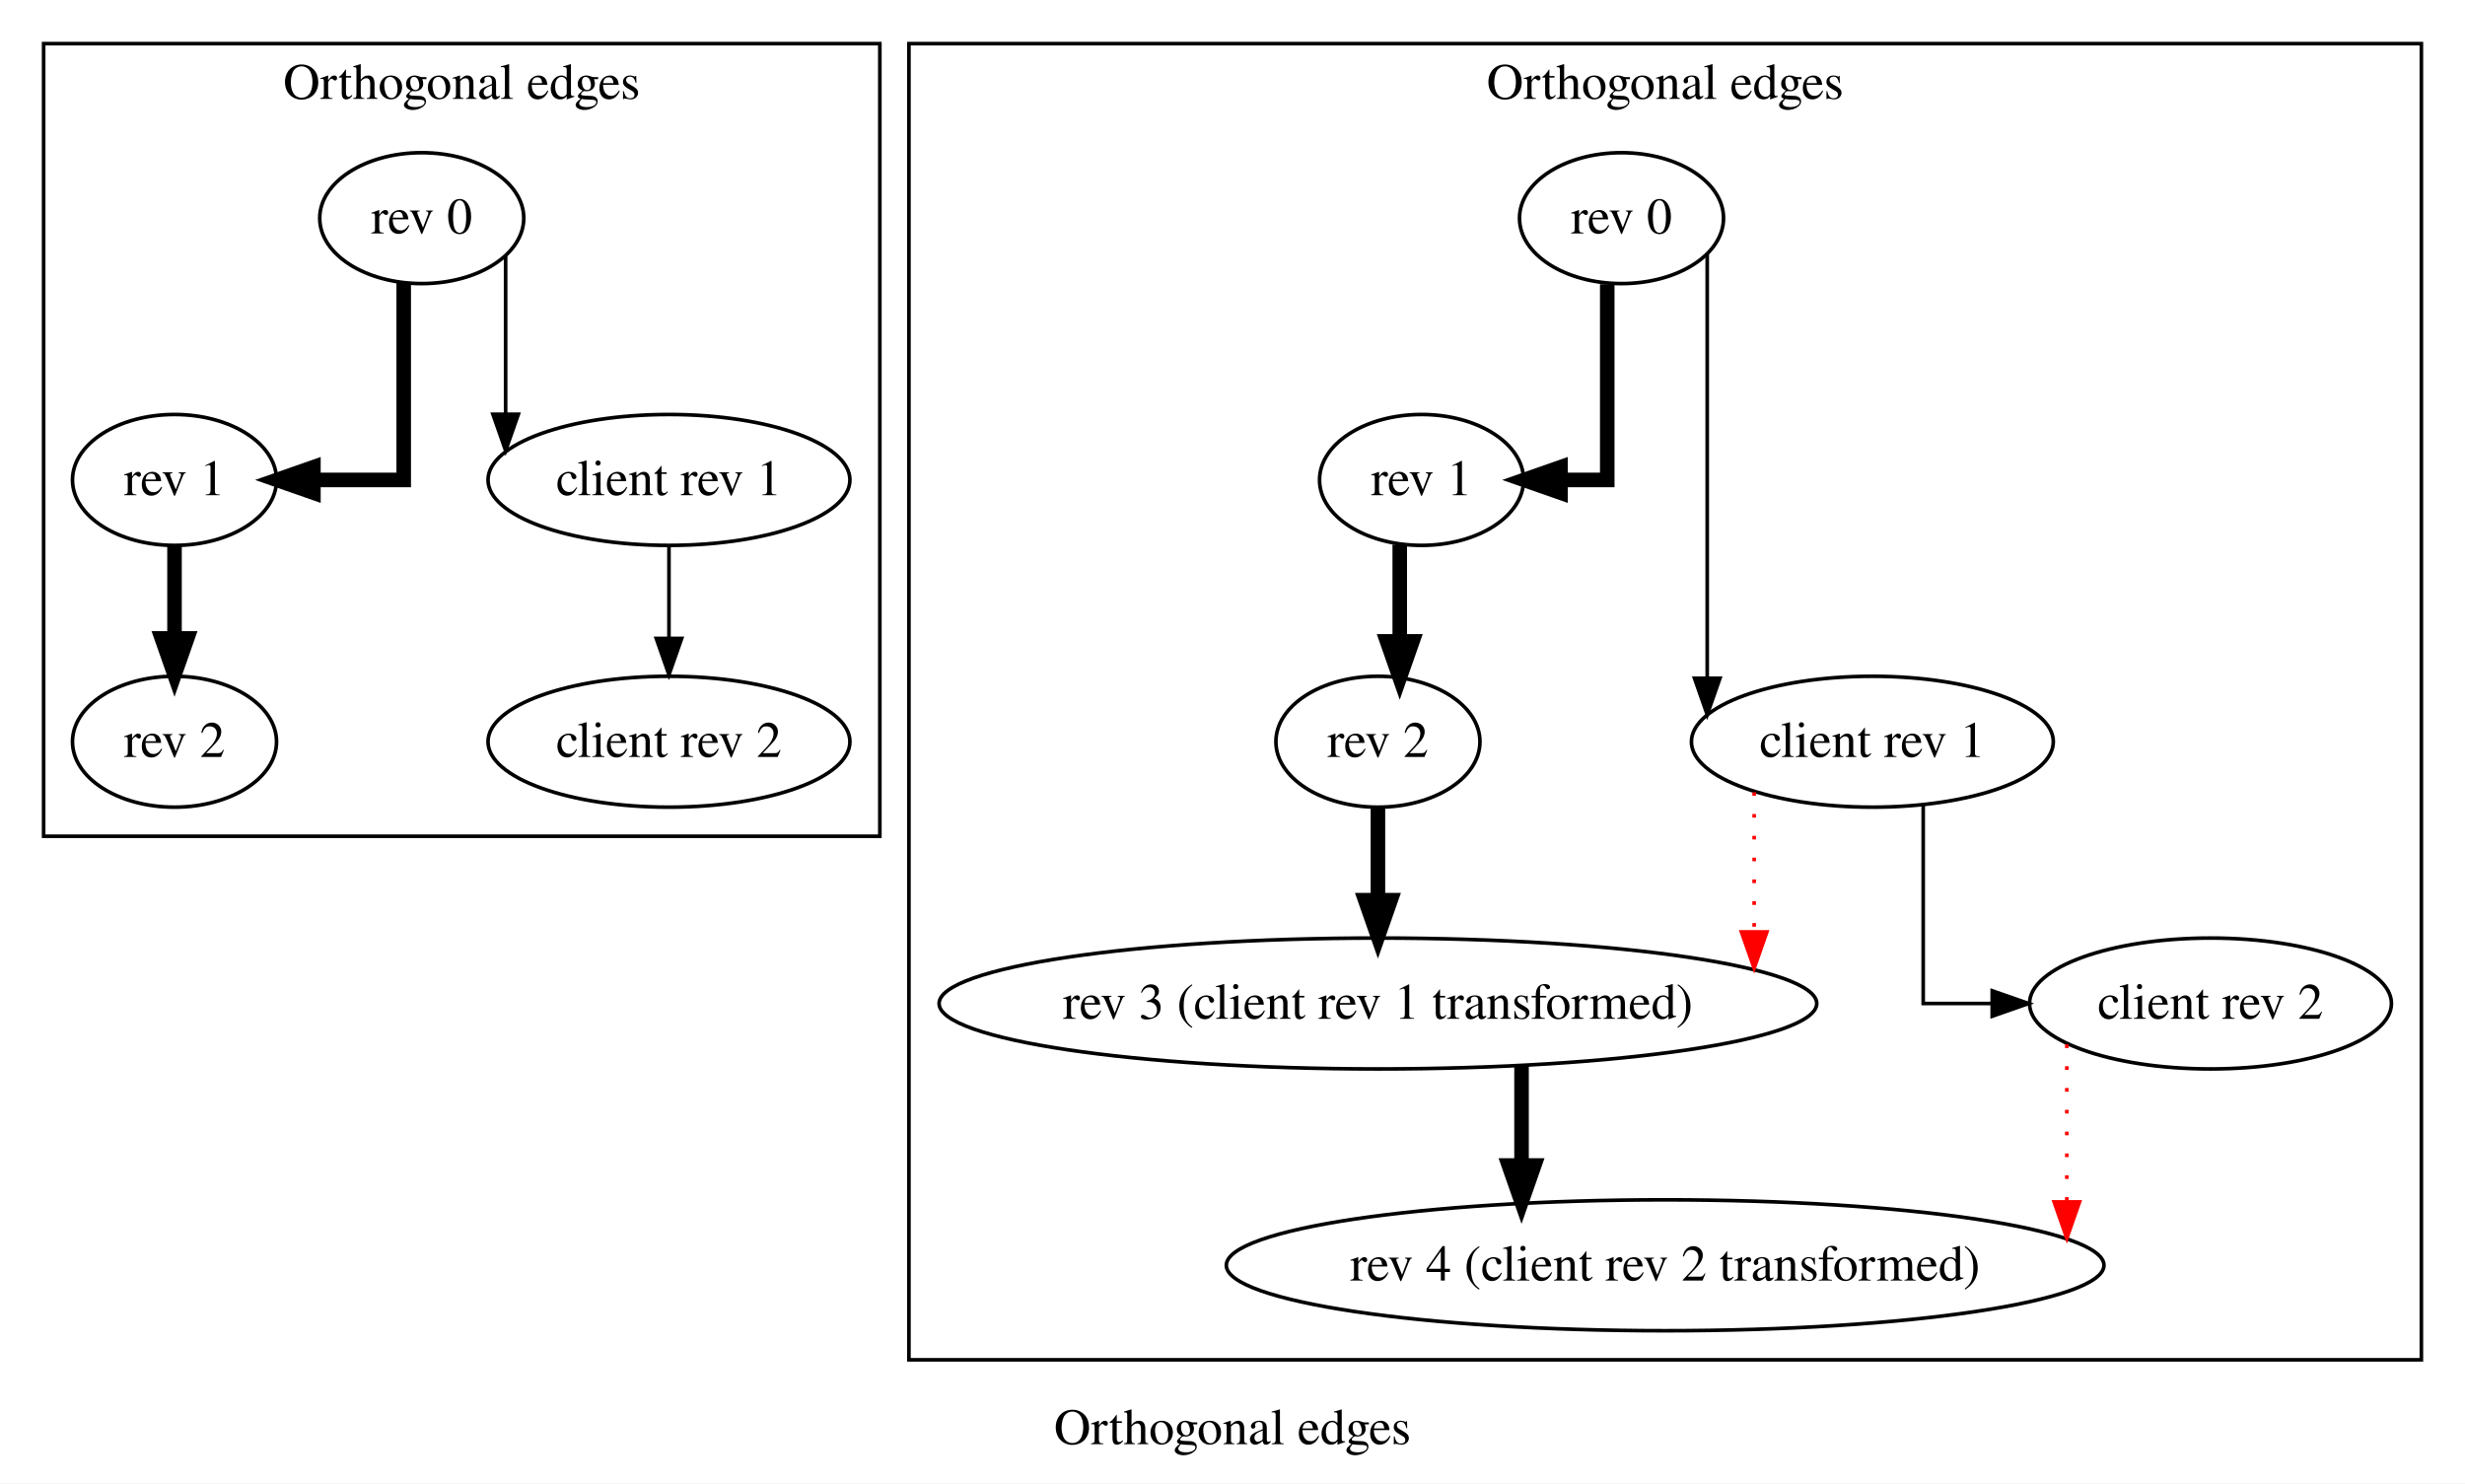
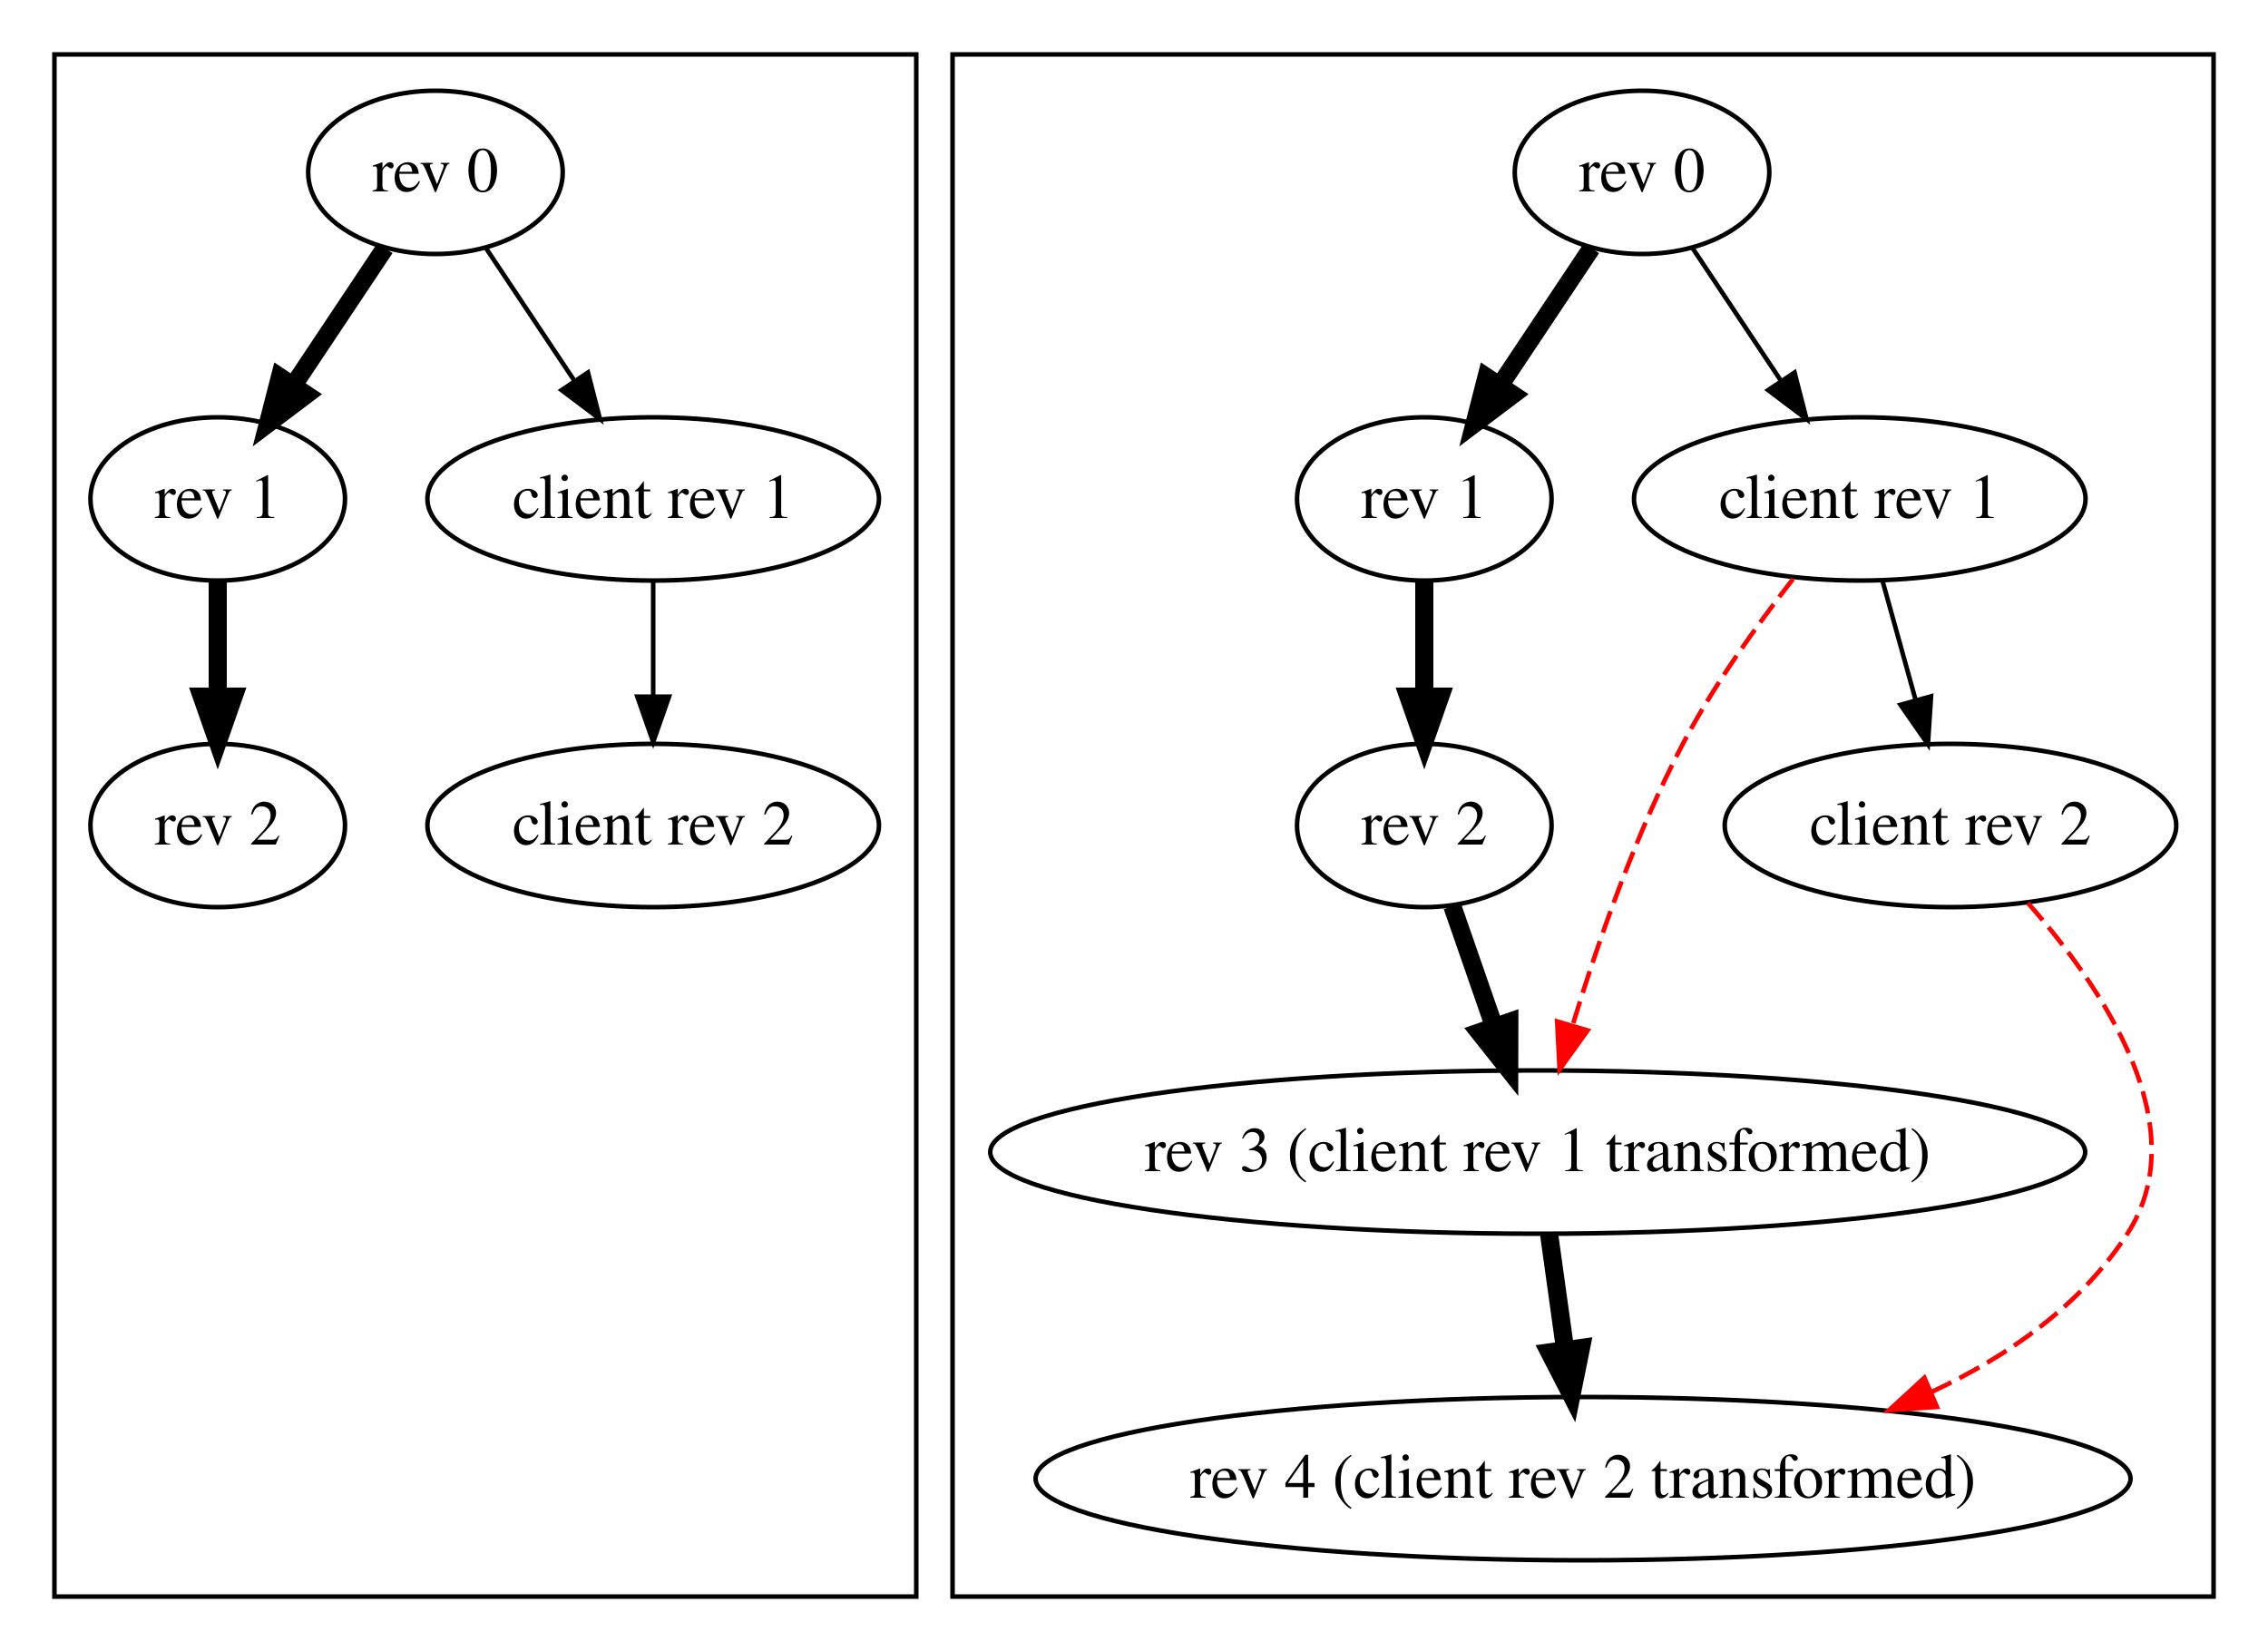
- <svg xmlns="http://www.w3.org/2000/svg" width="678pt" height="408pt" viewBox="0.00 0.00 678.00 408.00">
-   <g id="graph0" class="graph" transform="scale(1 1) rotate(0) translate(4 404)">
-     <polygon fill="#ffffff" stroke="transparent" points="-4,4 -4,-404 674,-404 674,4 -4,4" />
-     <text text-anchor="middle" x="335" y="-6.8" font-family="Times,serif" font-size="14.00" fill="#000000">Orthogonal edges</text>
+ <svg xmlns="http://www.w3.org/2000/svg" width="500pt" height="364pt" viewBox="0.00 0.00 500.00 364.00">
+   <g id="graph0" class="graph" transform="scale(1 1) rotate(0) translate(4 360)">
+     <polygon fill="#ffffff" stroke="transparent" points="-4,4 -4,-360 496,-360 496,4 -4,4" />
    <g id="clust1" class="cluster">
-       <polygon fill="none" stroke="#000000" points="8,-174 8,-392 238,-392 238,-174 8,-174" />
-       <text text-anchor="middle" x="123" y="-376.8" font-family="Times,serif" font-size="14.00" fill="#000000">Orthogonal edges</text>
+       <polygon fill="none" stroke="#000000" points="8,-8 8,-348 198,-348 198,-8 8,-8" />
    </g>
    <g id="clust2" class="cluster">
-       <polygon fill="none" stroke="#000000" points="246,-30 246,-392 662,-392 662,-30 246,-30" />
-       <text text-anchor="middle" x="454" y="-376.8" font-family="Times,serif" font-size="14.00" fill="#000000">Orthogonal edges</text>
+       <polygon fill="none" stroke="#000000" points="206,-8 206,-348 484,-348 484,-8 206,-8" />
    </g>
    <g id="node1" class="node">
-       <ellipse fill="none" stroke="#000000" cx="112" cy="-344" rx="28.062" ry="18" />
-       <text text-anchor="middle" x="112" y="-339.8" font-family="Times,serif" font-size="14.00" fill="#000000">rev 0</text>
+       <ellipse fill="none" stroke="#000000" cx="92" cy="-322" rx="28.062" ry="18" />
+       <text text-anchor="middle" x="92" y="-317.8" font-family="Times,serif" font-size="14.00" fill="#000000">rev 0</text>
    </g>
    <g id="node2" class="node">
-       <ellipse fill="none" stroke="#000000" cx="44" cy="-272" rx="28.062" ry="18" />
-       <text text-anchor="middle" x="44" y="-267.8" font-family="Times,serif" font-size="14.00" fill="#000000">rev 1</text>
+       <ellipse fill="none" stroke="#000000" cx="44" cy="-250" rx="28.062" ry="18" />
+       <text text-anchor="middle" x="44" y="-245.8" font-family="Times,serif" font-size="14.00" fill="#000000">rev 1</text>
    </g>
    <g id="edge1" class="edge">
-       <path fill="none" stroke="#000000" stroke-width="4" d="M107.042,-326.202C107.042,-304.881 107.042,-272 107.042,-272 107.042,-272 82.202,-272 82.202,-272" />
-       <polygon fill="#000000" stroke="#000000" stroke-width="4" points="82.202,-268.5 72.202,-272 82.202,-275.5 82.202,-268.5" />
+       <path fill="none" stroke="#000000" stroke-width="4" d="M80.867,-305.301C74.87,-296.304 67.35,-285.025 60.669,-275.003" />
+       <polygon fill="#000000" stroke="#000000" stroke-width="4" points="63.532,-272.988 55.072,-266.609 57.707,-276.871 63.532,-272.988" />
    </g>
    <g id="node4" class="node">
-       <ellipse fill="none" stroke="#000000" cx="180" cy="-272" rx="49.771" ry="18" />
-       <text text-anchor="middle" x="180" y="-267.8" font-family="Times,serif" font-size="14.00" fill="#000000">client rev 1</text>
+       <ellipse fill="none" stroke="#000000" cx="140" cy="-250" rx="49.771" ry="18" />
+       <text text-anchor="middle" x="140" y="-245.8" font-family="Times,serif" font-size="14.00" fill="#000000">client rev 1</text>
    </g>
    <g id="edge3" class="edge">
-       <path fill="none" stroke="#000000" d="M135.073,-333.684C135.073,-333.684 135.073,-290.069 135.073,-290.069" />
-       <polygon fill="#000000" stroke="#000000" points="138.573,-290.069 135.073,-280.069 131.573,-290.069 138.573,-290.069" />
+       <path fill="none" stroke="#000000" d="M103.133,-305.301C108.9,-296.65 116.075,-285.887 122.558,-276.162" />
+       <polygon fill="#000000" stroke="#000000" points="125.623,-277.875 128.258,-267.613 119.799,-273.992 125.623,-277.875" />
    </g>
    <g id="node3" class="node">
-       <ellipse fill="none" stroke="#000000" cx="44" cy="-200" rx="28.062" ry="18" />
-       <text text-anchor="middle" x="44" y="-195.8" font-family="Times,serif" font-size="14.00" fill="#000000">rev 2</text>
+       <ellipse fill="none" stroke="#000000" cx="44" cy="-178" rx="28.062" ry="18" />
+       <text text-anchor="middle" x="44" y="-173.8" font-family="Times,serif" font-size="14.00" fill="#000000">rev 2</text>
    </g>
    <g id="edge2" class="edge">
-       <path fill="none" stroke="#000000" stroke-width="4" d="M44,-253.831C44,-253.831 44,-228.413 44,-228.413" />
-       <polygon fill="#000000" stroke="#000000" stroke-width="4" points="47.5,-228.413 44,-218.413 40.5,-228.413 47.5,-228.413" />
+       <path fill="none" stroke="#000000" stroke-width="4" d="M44,-231.831C44,-224.131 44,-214.974 44,-206.417" />
+       <polygon fill="#000000" stroke="#000000" stroke-width="4" points="47.5,-206.413 44,-196.413 40.5,-206.413 47.5,-206.413" />
    </g>
+     <g id="node6" class="node">
+ </g>
+     <g id="edge5" class="edge">
+ </g>
    <g id="node5" class="node">
-       <ellipse fill="none" stroke="#000000" cx="180" cy="-200" rx="49.771" ry="18" />
-       <text text-anchor="middle" x="180" y="-195.8" font-family="Times,serif" font-size="14.00" fill="#000000">client rev 2</text>
+       <ellipse fill="none" stroke="#000000" cx="140" cy="-178" rx="49.771" ry="18" />
+       <text text-anchor="middle" x="140" y="-173.8" font-family="Times,serif" font-size="14.00" fill="#000000">client rev 2</text>
    </g>
    <g id="edge4" class="edge">
-       <path fill="none" stroke="#000000" d="M180,-253.831C180,-253.831 180,-228.413 180,-228.413" />
-       <polygon fill="#000000" stroke="#000000" points="183.5,-228.413 180,-218.413 176.5,-228.413 183.5,-228.413" />
-     </g>
-     <g id="node6" class="node">
-       <ellipse fill="none" stroke="#000000" cx="442" cy="-344" rx="28.062" ry="18" />
-       <text text-anchor="middle" x="442" y="-339.8" font-family="Times,serif" font-size="14.00" fill="#000000">rev 0</text>
+       <path fill="none" stroke="#000000" d="M140,-231.831C140,-224.131 140,-214.974 140,-206.417" />
+       <polygon fill="#000000" stroke="#000000" points="143.5,-206.413 140,-196.413 136.5,-206.413 143.5,-206.413" />
    </g>
    <g id="node7" class="node">
-       <ellipse fill="none" stroke="#000000" cx="387" cy="-272" rx="28.062" ry="18" />
-       <text text-anchor="middle" x="387" y="-267.8" font-family="Times,serif" font-size="14.00" fill="#000000">rev 1</text>
-     </g>
-     <g id="edge5" class="edge">
-       <path fill="none" stroke="#000000" stroke-width="4" d="M438.073,-325.831C438.073,-304.502 438.073,-272 438.073,-272 438.073,-272 425.225,-272 425.225,-272" />
-       <polygon fill="#000000" stroke="#000000" stroke-width="4" points="425.225,-268.5 415.225,-272 425.225,-275.5 425.225,-268.5" />
+ </g>
+     <g id="edge6" class="edge">
+ </g>
+     <g id="node8" class="node">
+       <ellipse fill="none" stroke="#000000" cx="358" cy="-322" rx="28.062" ry="18" />
+       <text text-anchor="middle" x="358" y="-317.8" font-family="Times,serif" font-size="14.00" fill="#000000">rev 0</text>
    </g>
    <g id="node9" class="node">
-       <ellipse fill="none" stroke="#000000" cx="511" cy="-200" rx="49.771" ry="18" />
-       <text text-anchor="middle" x="511" y="-195.8" font-family="Times,serif" font-size="14.00" fill="#000000">client rev 1</text>
+       <ellipse fill="none" stroke="#000000" cx="310" cy="-250" rx="28.062" ry="18" />
+       <text text-anchor="middle" x="310" y="-245.8" font-family="Times,serif" font-size="14.00" fill="#000000">rev 1</text>
+     </g>
+     <g id="edge7" class="edge">
+       <path fill="none" stroke="#000000" stroke-width="4" d="M346.867,-305.301C340.87,-296.304 333.35,-285.025 326.669,-275.003" />
+       <polygon fill="#000000" stroke="#000000" stroke-width="4" points="329.532,-272.988 321.072,-266.609 323.707,-276.871 329.532,-272.988" />
+     </g>
+     <g id="node11" class="node">
+       <ellipse fill="none" stroke="#000000" cx="406" cy="-250" rx="49.771" ry="18" />
+       <text text-anchor="middle" x="406" y="-245.8" font-family="Times,serif" font-size="14.00" fill="#000000">client rev 1</text>
    </g>
    <g id="edge9" class="edge">
-       <path fill="none" stroke="#000000" d="M465.573,-334.102C465.573,-334.102 465.573,-217.448 465.573,-217.448" />
-       <polygon fill="#000000" stroke="#000000" points="469.073,-217.448 465.573,-207.448 462.073,-217.448 469.073,-217.448" />
-     </g>
-     <g id="node8" class="node">
-       <ellipse fill="none" stroke="#000000" cx="375" cy="-200" rx="28.062" ry="18" />
-       <text text-anchor="middle" x="375" y="-195.8" font-family="Times,serif" font-size="14.00" fill="#000000">rev 2</text>
-     </g>
-     <g id="edge6" class="edge">
-       <path fill="none" stroke="#000000" stroke-width="4" d="M381,-254.202C381,-254.202 381,-227.593 381,-227.593" />
-       <polygon fill="#000000" stroke="#000000" stroke-width="4" points="384.5,-227.593 381,-217.593 377.5,-227.593 384.5,-227.593" />
-     </g>
-     <g id="node11" class="node">
-       <ellipse fill="none" stroke="#000000" cx="375" cy="-128" rx="120.698" ry="18" />
-       <text text-anchor="middle" x="375" y="-123.8" font-family="Times,serif" font-size="14.00" fill="#000000">rev 3 (client rev 1 transformed)</text>
-     </g>
-     <g id="edge7" class="edge">
-       <path fill="none" stroke="#000000" stroke-width="4" d="M375,-181.831C375,-181.831 375,-156.413 375,-156.413" />
-       <polygon fill="#000000" stroke="#000000" stroke-width="4" points="378.5,-156.413 375,-146.413 371.5,-156.413 378.5,-156.413" />
+       <path fill="none" stroke="#000000" d="M369.133,-305.301C374.9,-296.65 382.075,-285.887 388.558,-276.162" />
+       <polygon fill="#000000" stroke="#000000" points="391.623,-277.875 394.258,-267.613 385.799,-273.992 391.623,-277.875" />
    </g>
    <g id="node10" class="node">
-       <ellipse fill="none" stroke="#000000" cx="604" cy="-128" rx="49.771" ry="18" />
-       <text text-anchor="middle" x="604" y="-123.8" font-family="Times,serif" font-size="14.00" fill="#000000">client rev 2</text>
+       <ellipse fill="none" stroke="#000000" cx="310" cy="-178" rx="28.062" ry="18" />
+       <text text-anchor="middle" x="310" y="-173.8" font-family="Times,serif" font-size="14.00" fill="#000000">rev 2</text>
+     </g>
+     <g id="edge8" class="edge">
+       <path fill="none" stroke="#000000" stroke-width="4" d="M310,-231.831C310,-224.131 310,-214.974 310,-206.417" />
+       <polygon fill="#000000" stroke="#000000" stroke-width="4" points="313.5,-206.413 310,-196.413 306.5,-206.413 313.5,-206.413" />
+     </g>
+     <g id="node13" class="node">
+       <ellipse fill="none" stroke="#000000" cx="335" cy="-106" rx="120.698" ry="18" />
+       <text text-anchor="middle" x="335" y="-101.8" font-family="Times,serif" font-size="14.00" fill="#000000">rev 3 (client rev 1 transformed)</text>
+     </g>
+     <g id="edge11" class="edge">
+       <path fill="none" stroke="#000000" stroke-width="4" d="M316.18,-160.202C318.953,-152.215 322.29,-142.605 325.379,-133.709" />
+       <polygon fill="#000000" stroke="#000000" stroke-width="4" points="328.744,-134.688 328.718,-124.093 322.131,-132.392 328.744,-134.688" />
+     </g>
+     <g id="node12" class="node">
+       <ellipse fill="none" stroke="#000000" cx="426" cy="-178" rx="49.771" ry="18" />
+       <text text-anchor="middle" x="426" y="-173.8" font-family="Times,serif" font-size="14.00" fill="#000000">client rev 2</text>
    </g>
    <g id="edge10" class="edge">
-       <path fill="none" stroke="#000000" d="M524.982,-182.571C524.982,-161.262 524.982,-128 524.982,-128 524.982,-128 543.957,-128 543.957,-128" />
-       <polygon fill="#000000" stroke="#000000" points="543.957,-131.5 553.957,-128 543.957,-124.5 543.957,-131.5" />
+       <path fill="none" stroke="#000000" d="M411.047,-231.831C413.243,-223.927 415.865,-214.487 418.295,-205.737" />
+       <polygon fill="#000000" stroke="#000000" points="421.72,-206.485 421.024,-195.913 414.975,-204.612 421.72,-206.485" />
    </g>
-     <g id="edge11" class="edge">
-       <path fill="none" stroke="#ff0000" stroke-dasharray="1,5" d="M478.482,-186.118C478.482,-186.118 478.482,-147.691 478.482,-147.691" />
-       <polygon fill="#ff0000" stroke="#ff0000" points="481.982,-147.691 478.482,-137.691 474.982,-147.692 481.982,-147.691" />
+     <g id="edge13" class="edge">
+       <path fill="none" stroke="#ff0000" stroke-dasharray="5,2" d="M391.284,-232.347C383.328,-222.184 373.774,-208.9 367,-196 356.575,-176.148 348.235,-152.159 342.687,-133.941" />
+       <polygon fill="#ff0000" stroke="#ff0000" points="346.005,-132.821 339.821,-124.218 339.291,-134.799 346.005,-132.821" />
    </g>
-     <g id="node12" class="node">
-       <ellipse fill="none" stroke="#000000" cx="454" cy="-56" rx="120.698" ry="18" />
-       <text text-anchor="middle" x="454" y="-51.8" font-family="Times,serif" font-size="14.00" fill="#000000">rev 4 (client rev 2 transformed)</text>
+     <g id="node14" class="node">
+       <ellipse fill="none" stroke="#000000" cx="345" cy="-34" rx="120.698" ry="18" />
+       <text text-anchor="middle" x="345" y="-29.8" font-family="Times,serif" font-size="14.00" fill="#000000">rev 4 (client rev 2 transformed)</text>
+     </g>
+     <g id="edge14" class="edge">
+       <path fill="none" stroke="#ff0000" stroke-dasharray="5,2" d="M443.064,-160.913C459.645,-142.162 480.256,-111.595 465,-88 454.848,-72.299 438.922,-61.117 421.951,-53.171" />
+       <polygon fill="#ff0000" stroke="#ff0000" points="423.015,-49.819 412.446,-49.081 420.248,-56.249 423.015,-49.819" />
    </g>
    <g id="edge12" class="edge">
-       <path fill="none" stroke="#ff0000" stroke-dasharray="1,5" d="M564.482,-116.75C564.482,-116.75 564.482,-73.434 564.482,-73.434" />
-       <polygon fill="#ff0000" stroke="#ff0000" points="567.982,-73.434 564.482,-63.434 560.982,-73.434 567.982,-73.434" />
-     </g>
-     <g id="edge8" class="edge">
-       <path fill="none" stroke="#000000" stroke-width="4" d="M414.5,-110.937C414.5,-110.937 414.5,-83.441 414.5,-83.441" />
-       <polygon fill="#000000" stroke="#000000" stroke-width="4" points="418,-83.441 414.5,-73.441 411,-83.441 418,-83.441" />
+       <path fill="none" stroke="#000000" stroke-width="4" d="M337.523,-87.831C338.593,-80.131 339.865,-70.974 341.053,-62.417" />
+       <polygon fill="#000000" stroke="#000000" stroke-width="4" points="344.534,-62.8 342.443,-52.413 337.6,-61.837 344.534,-62.8" />
    </g>
  </g>
</svg>
